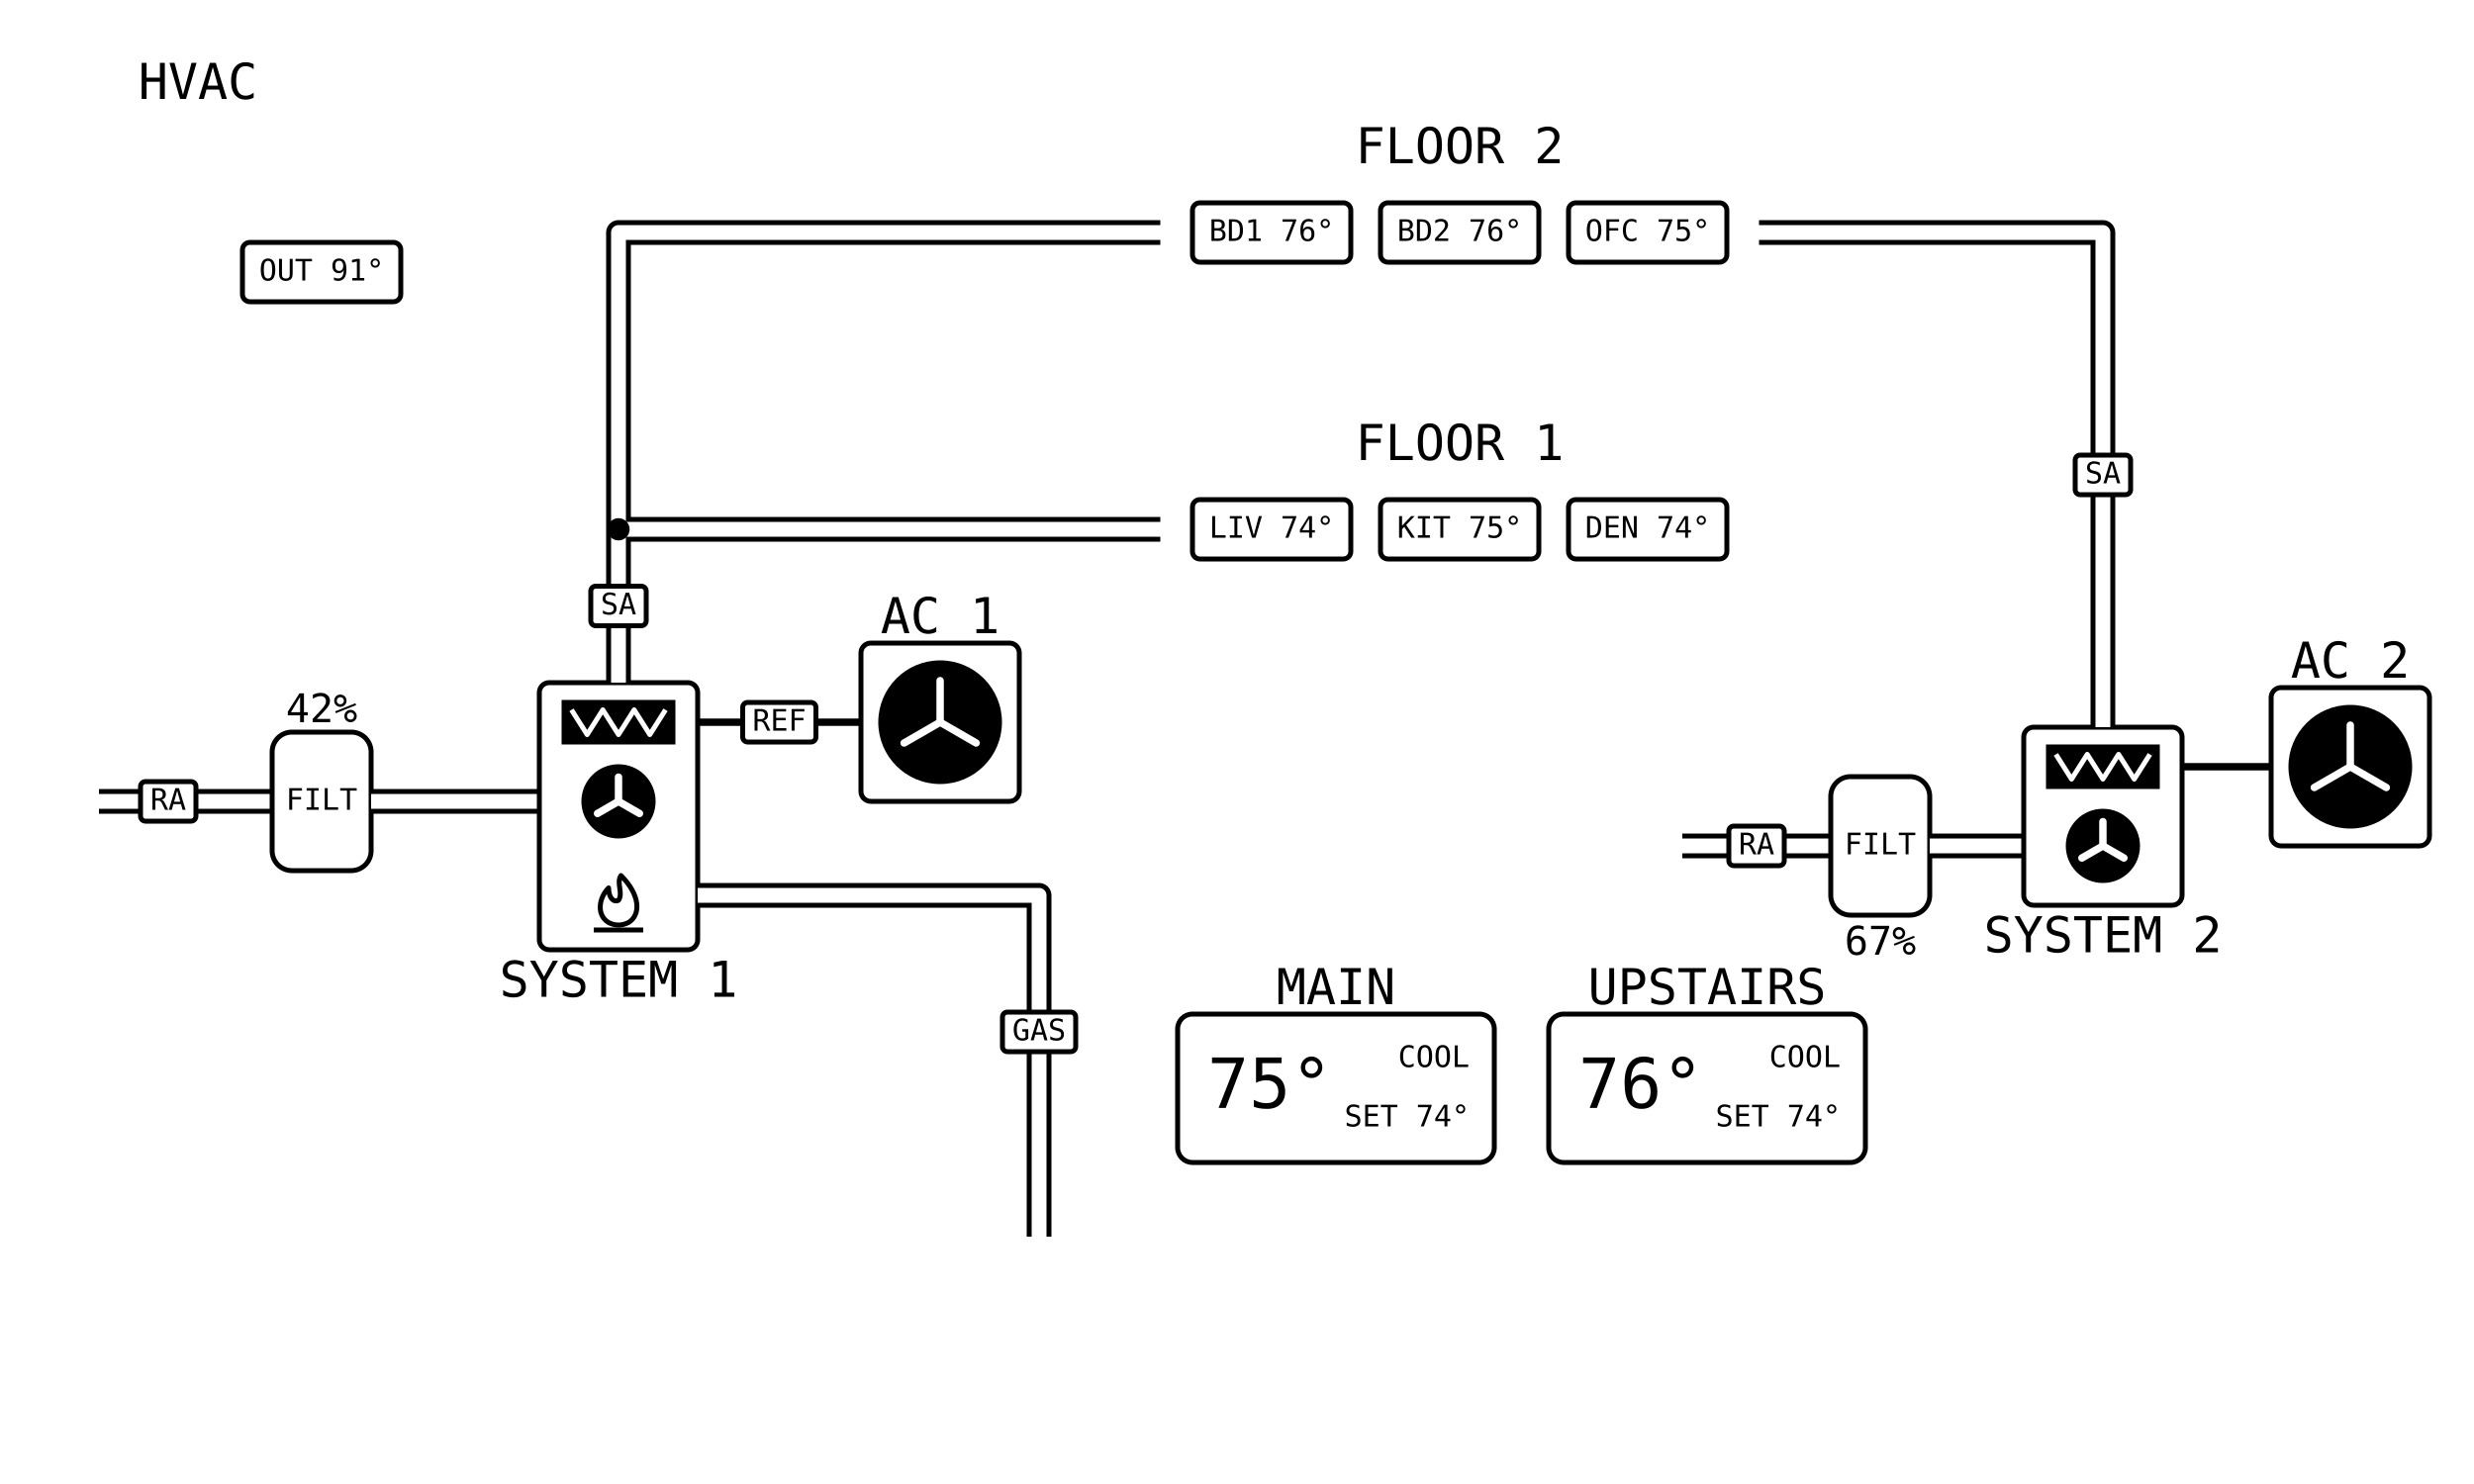
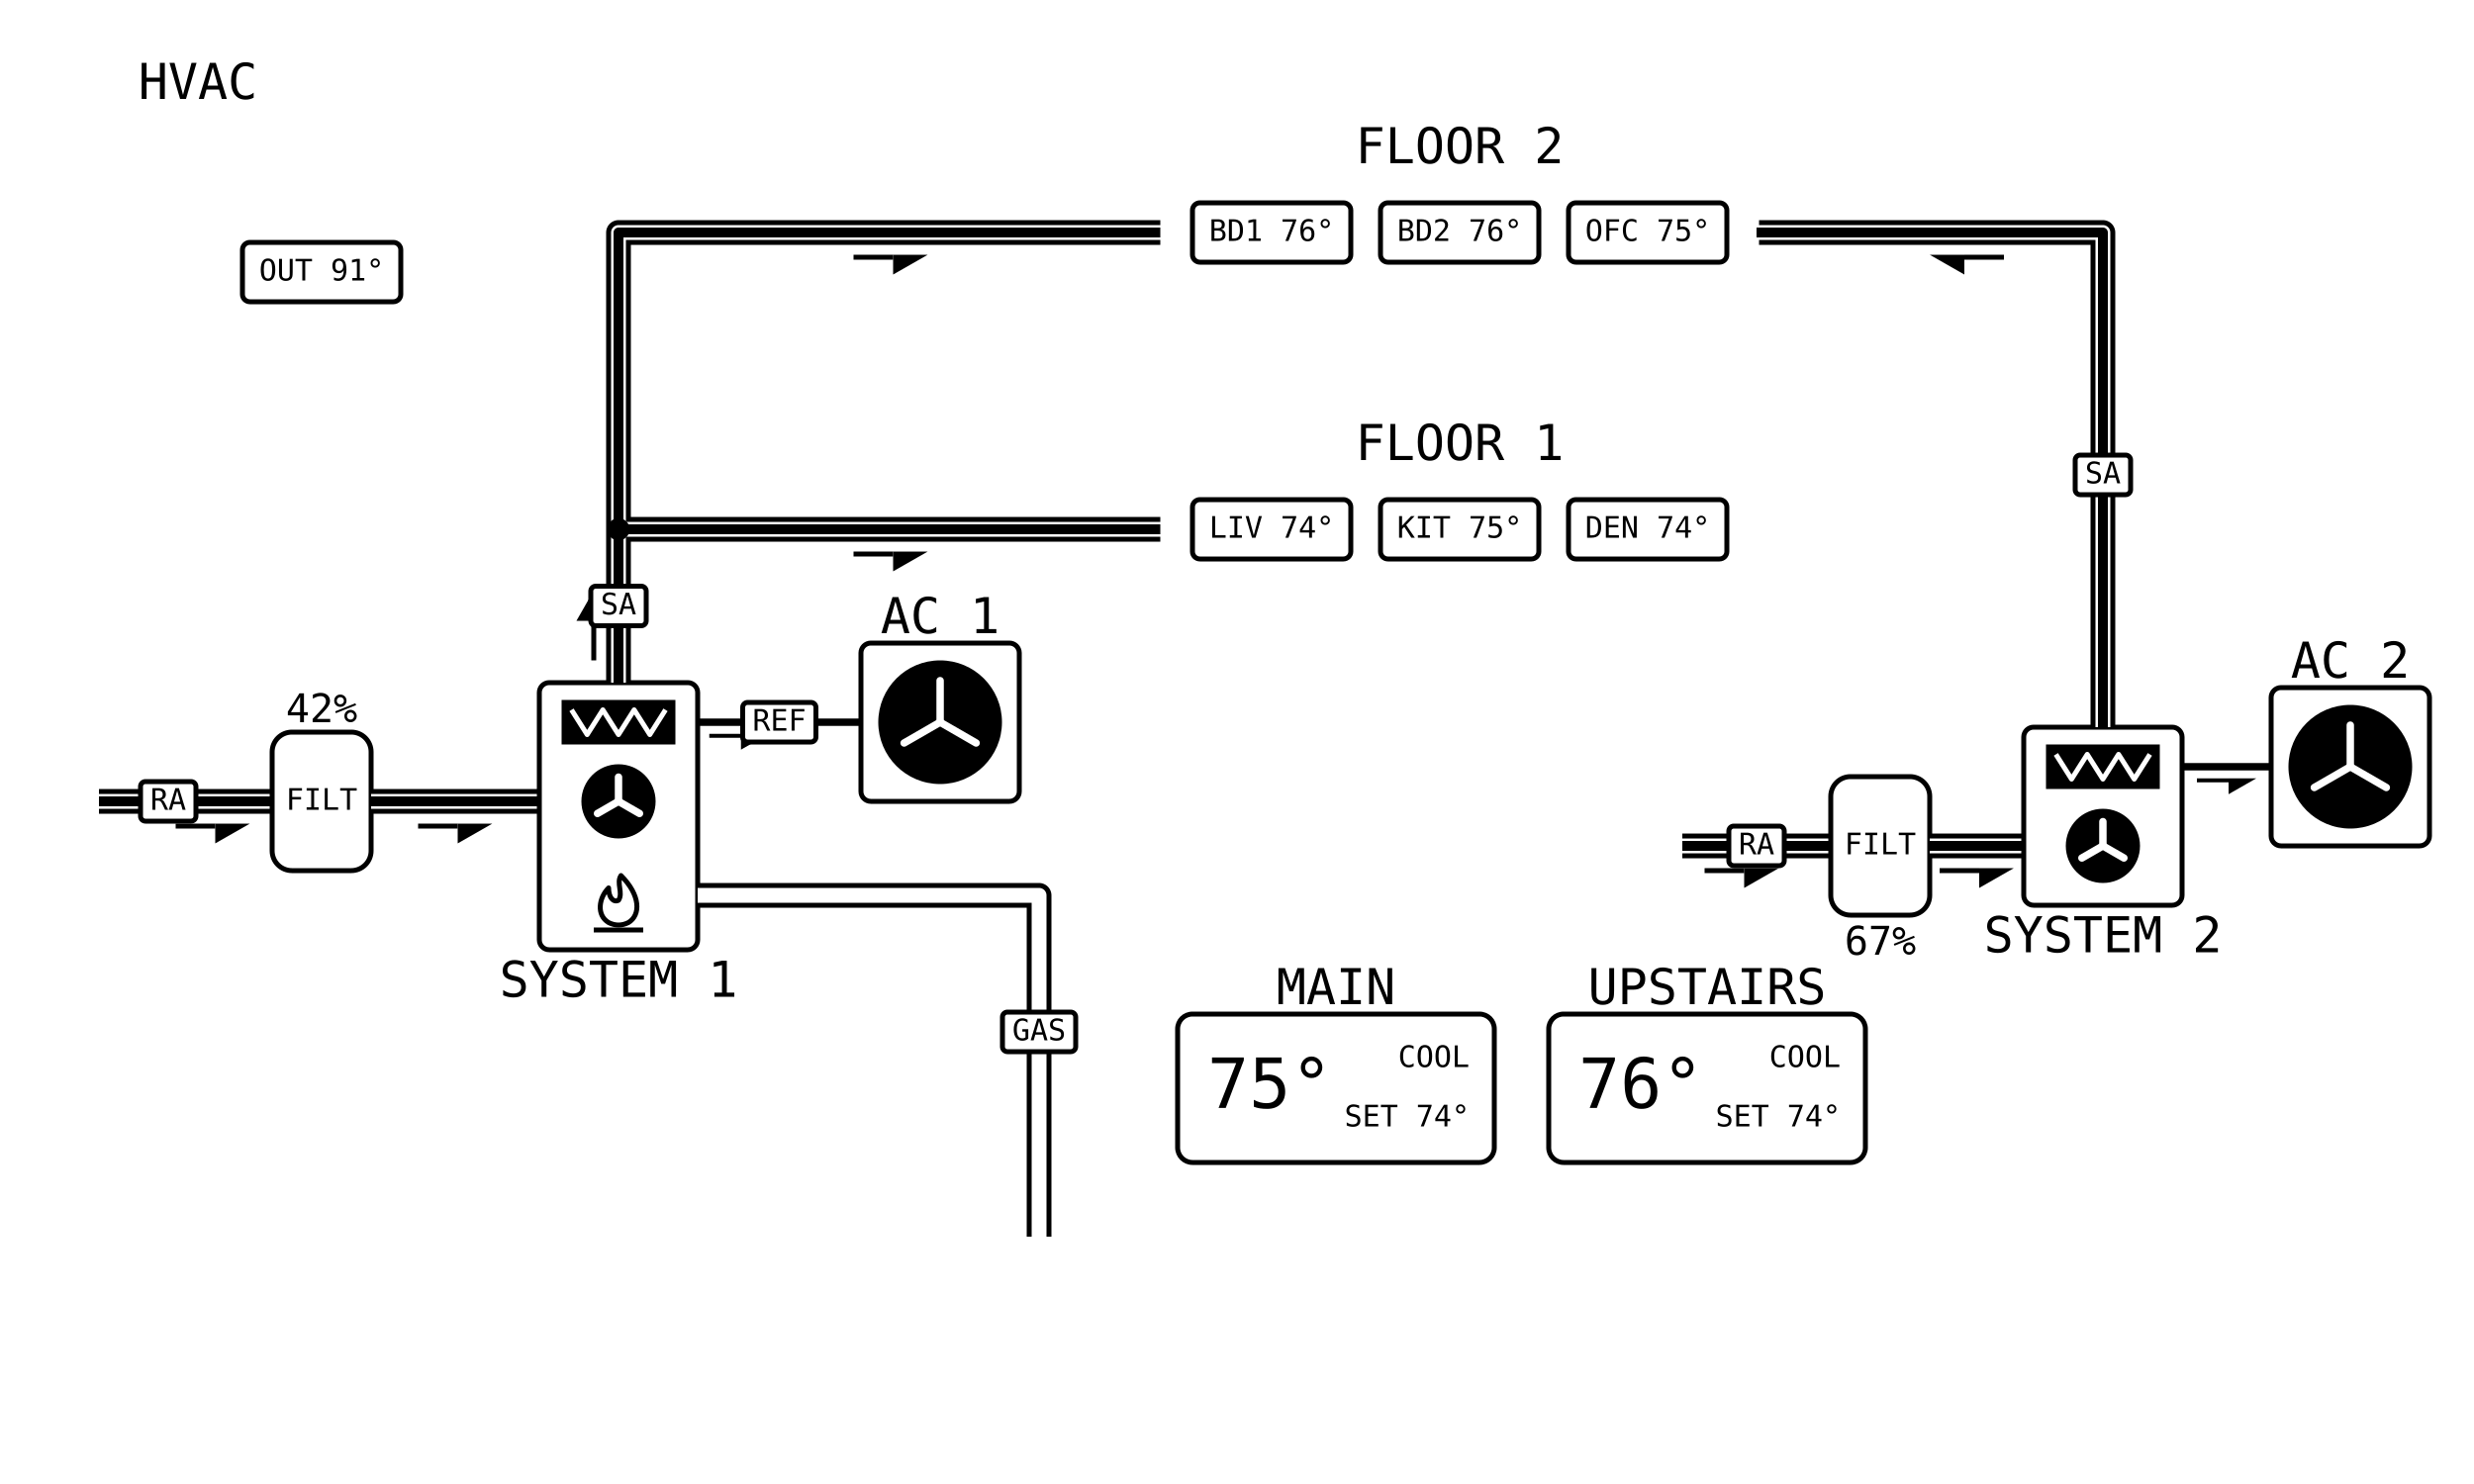
<svg xmlns="http://www.w3.org/2000/svg" viewBox="0 0 1000 600" width="1280" height="768" data-page="hvac" data-theme="eink_mono">
  <rect x="0" y="0" width="1000" height="600" fill="#ffffff" />
  <g id="casings">
    <g data-for="return_1">
      <polyline points="40,324 110,324" fill="none" stroke="#000000" stroke-width="10" stroke-linejoin="round" />
    </g>
    <g data-for="to_furnace">
      <polyline points="150,324 218,324" fill="none" stroke="#000000" stroke-width="10" stroke-linejoin="round" />
    </g>
    <g data-for="gas">
      <polyline points="420,500 420,362 282,362" fill="none" stroke="#000000" stroke-width="10" stroke-linejoin="round" />
    </g>
    <g data-for="supply_1">
      <polyline points="250,276 250,214" fill="none" stroke="#000000" stroke-width="10" stroke-linejoin="round" />
    </g>
    <g data-for="to_floor_2">
      <polyline points="250,214 250,94 470,94" fill="none" stroke="#000000" stroke-width="10" stroke-linejoin="round" />
    </g>
    <g data-for="to_floor_1">
      <polyline points="250,214 470,214" fill="none" stroke="#000000" stroke-width="10" stroke-linejoin="round" />
    </g>
    <g data-for="return_2">
      <polyline points="680,342 740,342" fill="none" stroke="#000000" stroke-width="10" stroke-linejoin="round" />
    </g>
    <g data-for="to_air_handler">
      <polyline points="780,342 818,342" fill="none" stroke="#000000" stroke-width="10" stroke-linejoin="round" />
    </g>
    <g data-for="supply_2">
      <polyline points="850,294 850,94 710,94" fill="none" stroke="#000000" stroke-width="10" stroke-linejoin="round" />
    </g>
  </g>
  <g id="title">
    <text x="80" y="40" text-anchor="middle" font-family="DejaVu Sans Mono, monospace" font-size="20" fill="#000000">HVAC</text>
  </g>
  <g id="outdoor">
    <rect x="98" y="98" width="64" height="24" rx="3" fill="none" stroke="#000000" stroke-width="2" />
    <text x="130" y="110" text-anchor="middle" dominant-baseline="middle" font-family="DejaVu Sans Mono, monospace" font-size="12" fill="#000000">OUT 91°</text>
  </g>
  <g id="return_1">
    <polyline points="40,324 110,324" fill="none" stroke="#ffffff" stroke-width="6" stroke-linejoin="round" />
+     <polyline points="40,324 110,324" fill="none" stroke="#000000" stroke-width="4" stroke-linejoin="round" />
+     <line x1="71" y1="334" x2="87" y2="334" stroke="#000000" stroke-width="2" />
+     <polygon points="101,333 87,333 87,341" fill="#000000" />
    <rect x="56.8" y="316" width="22.4" height="16" rx="2" fill="#ffffff" stroke="#000000" stroke-width="2" />
    <text x="68" y="324" text-anchor="middle" dominant-baseline="middle" font-family="DejaVu Sans Mono, monospace" font-size="12" fill="#000000">RA</text>
  </g>
  <g id="filter_1">
    <rect x="110" y="296" width="40" height="56" rx="8" fill="none" stroke="#000000" stroke-width="2" />
    <text x="130" y="324" text-anchor="middle" dominant-baseline="middle" font-family="DejaVu Sans Mono, monospace" font-size="12" fill="#000000">FILT</text>
    <text x="130" y="292" text-anchor="middle" font-family="DejaVu Sans Mono, monospace" font-size="16" fill="#000000">42%</text>
  </g>
  <g id="to_furnace">
    <polyline points="150,324 218,324" fill="none" stroke="#ffffff" stroke-width="6" stroke-linejoin="round" />
+     <polyline points="150,324 218,324" fill="none" stroke="#000000" stroke-width="4" stroke-linejoin="round" />
+     <line x1="169" y1="334" x2="185" y2="334" stroke="#000000" stroke-width="2" />
+     <polygon points="199,333 185,333 185,341" fill="#000000" />
  </g>
  <g id="furnace">
    <rect x="218" y="276" width="64" height="108" rx="4" fill="none" stroke="#000000" stroke-width="2" />
    <rect x="228" y="284" width="44" height="16" fill="#000000" stroke="#000000" stroke-width="2" />
    <polyline points="231,287 237.33,297 243.67,287 250,297 256.33,287 262.67,297 269,287" fill="none" stroke="#ffffff" stroke-width="2" stroke-linejoin="round" />
    <circle cx="250" cy="324" r="14" fill="#000000" stroke="#000000" stroke-width="2" />
    <line x1="250" y1="324" x2="250" y2="314.2" stroke="#ffffff" stroke-width="3" stroke-linecap="round" />
    <line x1="250" y1="324" x2="241.51" y2="328.9" stroke="#ffffff" stroke-width="3" stroke-linecap="round" />
    <line x1="250" y1="324" x2="258.49" y2="328.9" stroke="#ffffff" stroke-width="3" stroke-linecap="round" />
    <path d="M251 354 C259 362 259 370 254 373 Q250 375 246 373 C241 370 242 363 246 359 C246 363 248 365 250 364 C252 361 249 357 251 354 Z" fill="none" stroke-linejoin="round" stroke="#000000" stroke-width="2" />
    <line x1="240" y1="376" x2="260" y2="376" stroke="#000000" stroke-width="2" />
    <text x="250" y="403" text-anchor="middle" font-family="DejaVu Sans Mono, monospace" font-size="20" fill="#000000">SYSTEM 1</text>
  </g>
  <g id="refrigerant_1">
    <polyline points="282,292 348,292" fill="none" stroke="#000000" stroke-width="3" stroke-linejoin="round" />
+     <line x1="286.7" y1="297.5" x2="299.5" y2="297.5" stroke="#000000" stroke-width="1.6" />
+     <polygon points="310.7,296.7 299.5,296.7 299.5,303.1" fill="#000000" />
    <rect x="300.2" y="284" width="29.6" height="16" rx="2" fill="#ffffff" stroke="#000000" stroke-width="2" />
    <text x="315" y="292" text-anchor="middle" dominant-baseline="middle" font-family="DejaVu Sans Mono, monospace" font-size="12" fill="#000000">REF</text>
  </g>
  <g id="condenser_1">
    <rect x="348" y="260" width="64" height="64" rx="4" fill="none" stroke="#000000" stroke-width="2" />
    <circle cx="380" cy="292" r="24" fill="#000000" stroke="#000000" stroke-width="2" />
    <line x1="380" y1="292" x2="380" y2="275.2" stroke="#ffffff" stroke-width="3" stroke-linecap="round" />
    <line x1="380" y1="292" x2="365.45" y2="300.4" stroke="#ffffff" stroke-width="3" stroke-linecap="round" />
    <line x1="380" y1="292" x2="394.55" y2="300.4" stroke="#ffffff" stroke-width="3" stroke-linecap="round" />
    <text x="380" y="256" text-anchor="middle" font-family="DejaVu Sans Mono, monospace" font-size="20" fill="#000000">AC 1</text>
  </g>
  <g id="gas">
    <polyline points="420,500 420,362 282,362" fill="none" stroke="#ffffff" stroke-width="6" stroke-linejoin="round" />
    <rect x="405.2" y="409.2" width="29.6" height="16" rx="2" fill="#ffffff" stroke="#000000" stroke-width="2" />
    <text x="420" y="417.2" text-anchor="middle" dominant-baseline="middle" font-family="DejaVu Sans Mono, monospace" font-size="12" fill="#000000">GAS</text>
  </g>
  <g id="supply_1">
    <polyline points="250,276 250,214" fill="none" stroke="#ffffff" stroke-width="6" stroke-linejoin="round" />
+     <polyline points="250,276 250,214" fill="none" stroke="#000000" stroke-width="4" stroke-linejoin="round" />
+     <line x1="240" y1="267" x2="240" y2="251" stroke="#000000" stroke-width="2" />
+     <polygon points="241,237 241,251 233,251" fill="#000000" />
    <rect x="238.8" y="237" width="22.4" height="16" rx="2" fill="#ffffff" stroke="#000000" stroke-width="2" />
    <text x="250" y="245" text-anchor="middle" dominant-baseline="middle" font-family="DejaVu Sans Mono, monospace" font-size="12" fill="#000000">SA</text>
  </g>
  <g id="to_floor_2">
    <polyline points="250,214 250,94 470,94" fill="none" stroke="#ffffff" stroke-width="6" stroke-linejoin="round" />
+     <polyline points="250,214 250,94 470,94" fill="none" stroke="#000000" stroke-width="4" stroke-linejoin="round" />
+     <line x1="345" y1="104" x2="361" y2="104" stroke="#000000" stroke-width="2" />
+     <polygon points="375,103 361,103 361,111" fill="#000000" />
  </g>
  <g id="to_floor_1">
    <polyline points="250,214 470,214" fill="none" stroke="#ffffff" stroke-width="6" stroke-linejoin="round" />
+     <polyline points="250,214 470,214" fill="none" stroke="#000000" stroke-width="4" stroke-linejoin="round" />
+     <line x1="345" y1="224" x2="361" y2="224" stroke="#000000" stroke-width="2" />
+     <polygon points="375,223 361,223 361,231" fill="#000000" />
  </g>
  <g id="floor_2">
    <rect x="470" y="70" width="240" height="48" fill="none" stroke="#ffffff" stroke-width="2" />
    <g id="floor_2.bed_1">
      <rect x="482" y="82" width="64" height="24" rx="3" fill="none" stroke="#000000" stroke-width="2" />
      <text x="514" y="94" text-anchor="middle" dominant-baseline="middle" font-family="DejaVu Sans Mono, monospace" font-size="12" fill="#000000">BD1 76°</text>
    </g>
    <g id="floor_2.bed_2">
      <rect x="558" y="82" width="64" height="24" rx="3" fill="none" stroke="#000000" stroke-width="2" />
      <text x="590" y="94" text-anchor="middle" dominant-baseline="middle" font-family="DejaVu Sans Mono, monospace" font-size="12" fill="#000000">BD2 76°</text>
    </g>
    <g id="floor_2.office">
      <rect x="634" y="82" width="64" height="24" rx="3" fill="none" stroke="#000000" stroke-width="2" />
      <text x="666" y="94" text-anchor="middle" dominant-baseline="middle" font-family="DejaVu Sans Mono, monospace" font-size="12" fill="#000000">OFC 75°</text>
    </g>
    <text x="590" y="66" text-anchor="middle" font-family="DejaVu Sans Mono, monospace" font-size="20" fill="#000000">FLOOR 2</text>
  </g>
  <g id="floor_1">
    <rect x="470" y="190" width="240" height="48" fill="none" stroke="#ffffff" stroke-width="2" />
    <g id="floor_1.living">
      <rect x="482" y="202" width="64" height="24" rx="3" fill="none" stroke="#000000" stroke-width="2" />
      <text x="514" y="214" text-anchor="middle" dominant-baseline="middle" font-family="DejaVu Sans Mono, monospace" font-size="12" fill="#000000">LIV 74°</text>
    </g>
    <g id="floor_1.kitchen">
      <rect x="558" y="202" width="64" height="24" rx="3" fill="none" stroke="#000000" stroke-width="2" />
      <text x="590" y="214" text-anchor="middle" dominant-baseline="middle" font-family="DejaVu Sans Mono, monospace" font-size="12" fill="#000000">KIT 75°</text>
    </g>
    <g id="floor_1.den">
      <rect x="634" y="202" width="64" height="24" rx="3" fill="none" stroke="#000000" stroke-width="2" />
      <text x="666" y="214" text-anchor="middle" dominant-baseline="middle" font-family="DejaVu Sans Mono, monospace" font-size="12" fill="#000000">DEN 74°</text>
    </g>
    <text x="590" y="186" text-anchor="middle" font-family="DejaVu Sans Mono, monospace" font-size="20" fill="#000000">FLOOR 1</text>
  </g>
  <g id="return_2">
    <polyline points="680,342 740,342" fill="none" stroke="#ffffff" stroke-width="6" stroke-linejoin="round" />
+     <polyline points="680,342 740,342" fill="none" stroke="#000000" stroke-width="4" stroke-linejoin="round" />
+     <line x1="689" y1="352" x2="705" y2="352" stroke="#000000" stroke-width="2" />
+     <polygon points="719,351 705,351 705,359" fill="#000000" />
    <rect x="698.8" y="334" width="22.4" height="16" rx="2" fill="#ffffff" stroke="#000000" stroke-width="2" />
    <text x="710" y="342" text-anchor="middle" dominant-baseline="middle" font-family="DejaVu Sans Mono, monospace" font-size="12" fill="#000000">RA</text>
  </g>
  <g id="filter_2">
    <rect x="740" y="314" width="40" height="56" rx="8" fill="none" stroke="#000000" stroke-width="2" />
    <text x="760" y="342" text-anchor="middle" dominant-baseline="middle" font-family="DejaVu Sans Mono, monospace" font-size="12" fill="#000000">FILT</text>
    <text x="760" y="386" text-anchor="middle" font-family="DejaVu Sans Mono, monospace" font-size="16" fill="#000000">67%</text>
  </g>
  <g id="to_air_handler">
    <polyline points="780,342 818,342" fill="none" stroke="#ffffff" stroke-width="6" stroke-linejoin="round" />
+     <polyline points="780,342 818,342" fill="none" stroke="#000000" stroke-width="4" stroke-linejoin="round" />
+     <line x1="784" y1="352" x2="800" y2="352" stroke="#000000" stroke-width="2" />
+     <polygon points="814,351 800,351 800,359" fill="#000000" />
  </g>
  <g id="air_handler">
    <rect x="818" y="294" width="64" height="72" rx="4" fill="none" stroke="#000000" stroke-width="2" />
    <rect x="828" y="302" width="44" height="16" fill="#000000" stroke="#000000" stroke-width="2" />
    <polyline points="831,305 837.33,315 843.67,305 850,315 856.33,305 862.67,315 869,305" fill="none" stroke="#ffffff" stroke-width="2" stroke-linejoin="round" />
    <circle cx="850" cy="342" r="14" fill="#000000" stroke="#000000" stroke-width="2" />
    <line x1="850" y1="342" x2="850" y2="332.2" stroke="#ffffff" stroke-width="3" stroke-linecap="round" />
    <line x1="850" y1="342" x2="841.51" y2="346.9" stroke="#ffffff" stroke-width="3" stroke-linecap="round" />
    <line x1="850" y1="342" x2="858.49" y2="346.9" stroke="#ffffff" stroke-width="3" stroke-linecap="round" />
    <text x="850" y="385" text-anchor="middle" font-family="DejaVu Sans Mono, monospace" font-size="20" fill="#000000">SYSTEM 2</text>
  </g>
  <g id="refrigerant_2">
    <polyline points="882,310 918,310" fill="none" stroke="#000000" stroke-width="3" stroke-linejoin="round" />
+     <line x1="888" y1="315.5" x2="900.8" y2="315.5" stroke="#000000" stroke-width="1.6" />
+     <polygon points="912,314.7 900.8,314.7 900.8,321.1" fill="#000000" />
  </g>
  <g id="condenser_2">
    <rect x="918" y="278" width="64" height="64" rx="4" fill="none" stroke="#000000" stroke-width="2" />
    <circle cx="950" cy="310" r="24" fill="#000000" stroke="#000000" stroke-width="2" />
    <line x1="950" y1="310" x2="950" y2="293.2" stroke="#ffffff" stroke-width="3" stroke-linecap="round" />
    <line x1="950" y1="310" x2="935.45" y2="318.4" stroke="#ffffff" stroke-width="3" stroke-linecap="round" />
    <line x1="950" y1="310" x2="964.55" y2="318.4" stroke="#ffffff" stroke-width="3" stroke-linecap="round" />
    <text x="950" y="274" text-anchor="middle" font-family="DejaVu Sans Mono, monospace" font-size="20" fill="#000000">AC 2</text>
  </g>
  <g id="supply_2">
    <polyline points="850,294 850,94 710,94" fill="none" stroke="#ffffff" stroke-width="6" stroke-linejoin="round" />
+     <polyline points="850,294 850,94 710,94" fill="none" stroke="#000000" stroke-width="4" stroke-linejoin="round" />
+     <line x1="810" y1="104" x2="794" y2="104" stroke="#000000" stroke-width="2" />
+     <polygon points="780,103 794,103 794,111" fill="#000000" />
    <rect x="838.8" y="184" width="22.4" height="16" rx="2" fill="#ffffff" stroke="#000000" stroke-width="2" />
    <text x="850" y="192" text-anchor="middle" dominant-baseline="middle" font-family="DejaVu Sans Mono, monospace" font-size="12" fill="#000000">SA</text>
  </g>
  <g id="main">
    <rect x="476" y="410" width="128" height="60" rx="6" fill="none" stroke="#000000" stroke-width="2" />
    <text x="488" y="440" text-anchor="start" dominant-baseline="middle" font-family="DejaVu Sans Mono, monospace" font-size="28" fill="#000000">75°</text>
    <text x="594" y="428" text-anchor="end" dominant-baseline="middle" font-family="DejaVu Sans Mono, monospace" font-size="12" fill="#000000">COOL</text>
    <text x="594" y="452" text-anchor="end" dominant-baseline="middle" font-family="DejaVu Sans Mono, monospace" font-size="12" fill="#000000">SET 74°</text>
    <text x="540" y="406" text-anchor="middle" font-family="DejaVu Sans Mono, monospace" font-size="20" fill="#000000">MAIN</text>
  </g>
  <g id="upstairs">
    <rect x="626" y="410" width="128" height="60" rx="6" fill="none" stroke="#000000" stroke-width="2" />
    <text x="638" y="440" text-anchor="start" dominant-baseline="middle" font-family="DejaVu Sans Mono, monospace" font-size="28" fill="#000000">76°</text>
    <text x="744" y="428" text-anchor="end" dominant-baseline="middle" font-family="DejaVu Sans Mono, monospace" font-size="12" fill="#000000">COOL</text>
    <text x="744" y="452" text-anchor="end" dominant-baseline="middle" font-family="DejaVu Sans Mono, monospace" font-size="12" fill="#000000">SET 74°</text>
    <text x="690" y="406" text-anchor="middle" font-family="DejaVu Sans Mono, monospace" font-size="20" fill="#000000">UPSTAIRS</text>
  </g>
  <g id="trunk">
    <circle cx="250" cy="214" r="4.5" fill="#000000" />
  </g>
</svg>
